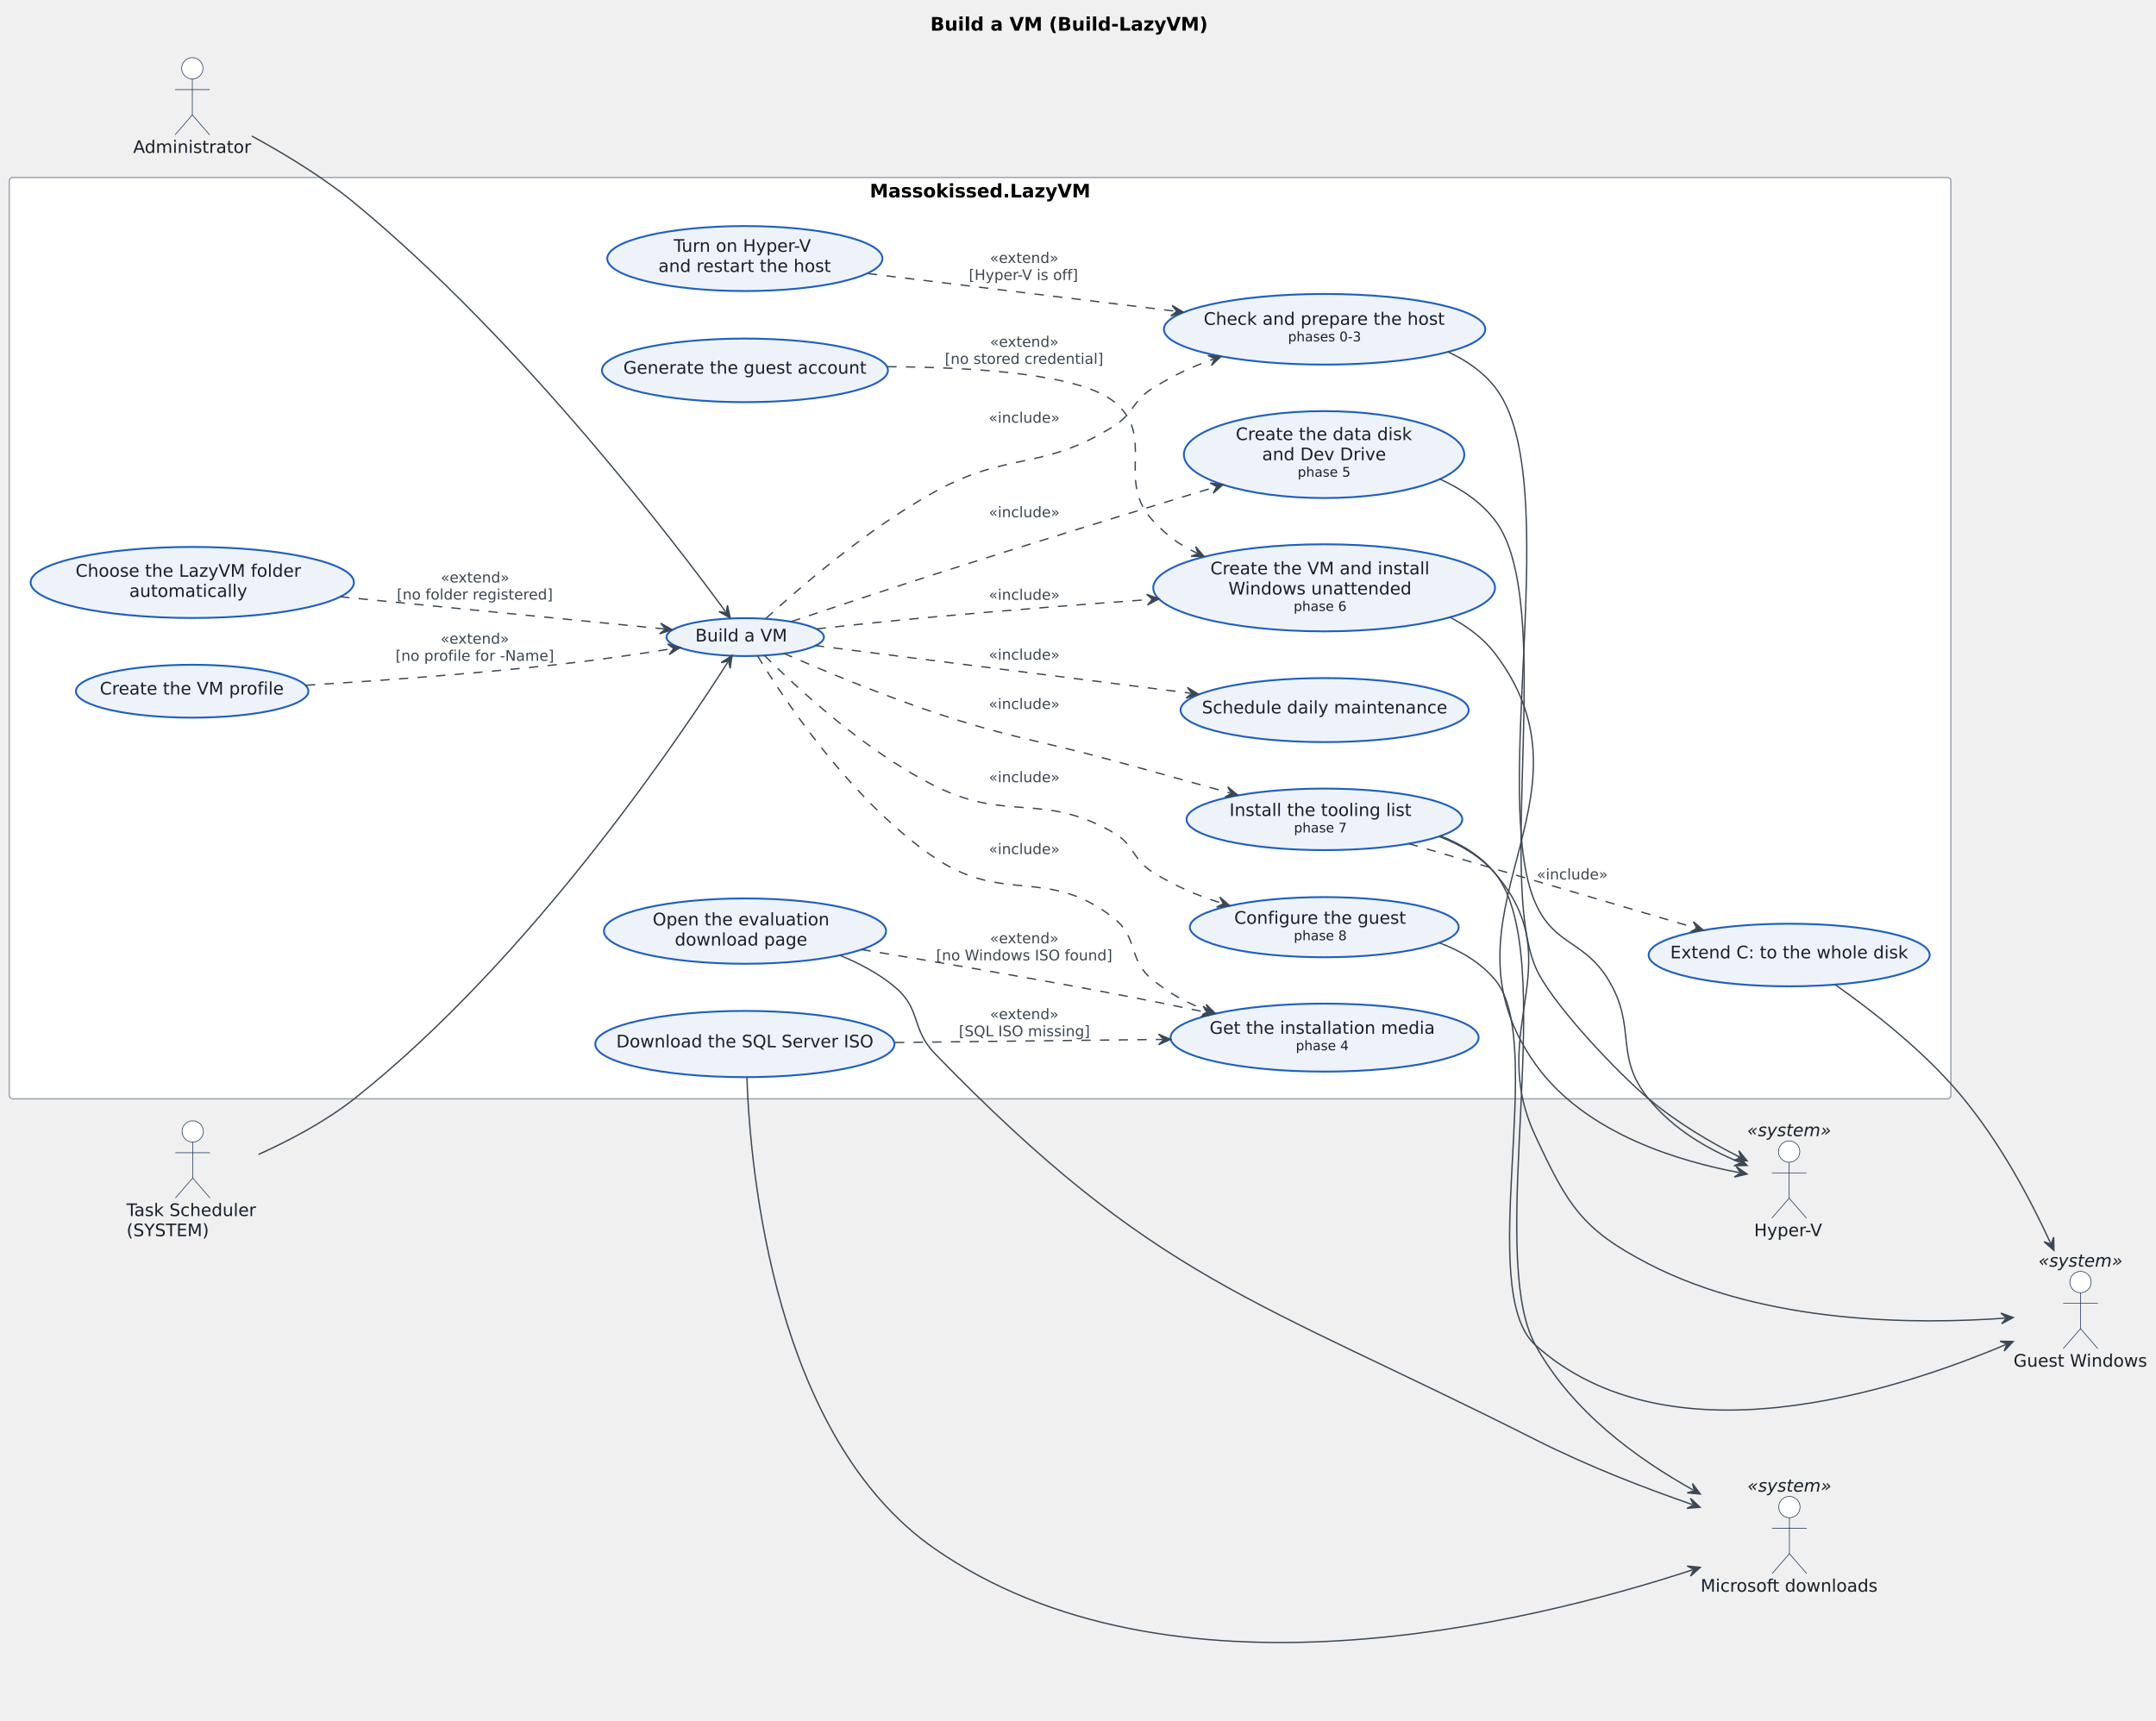
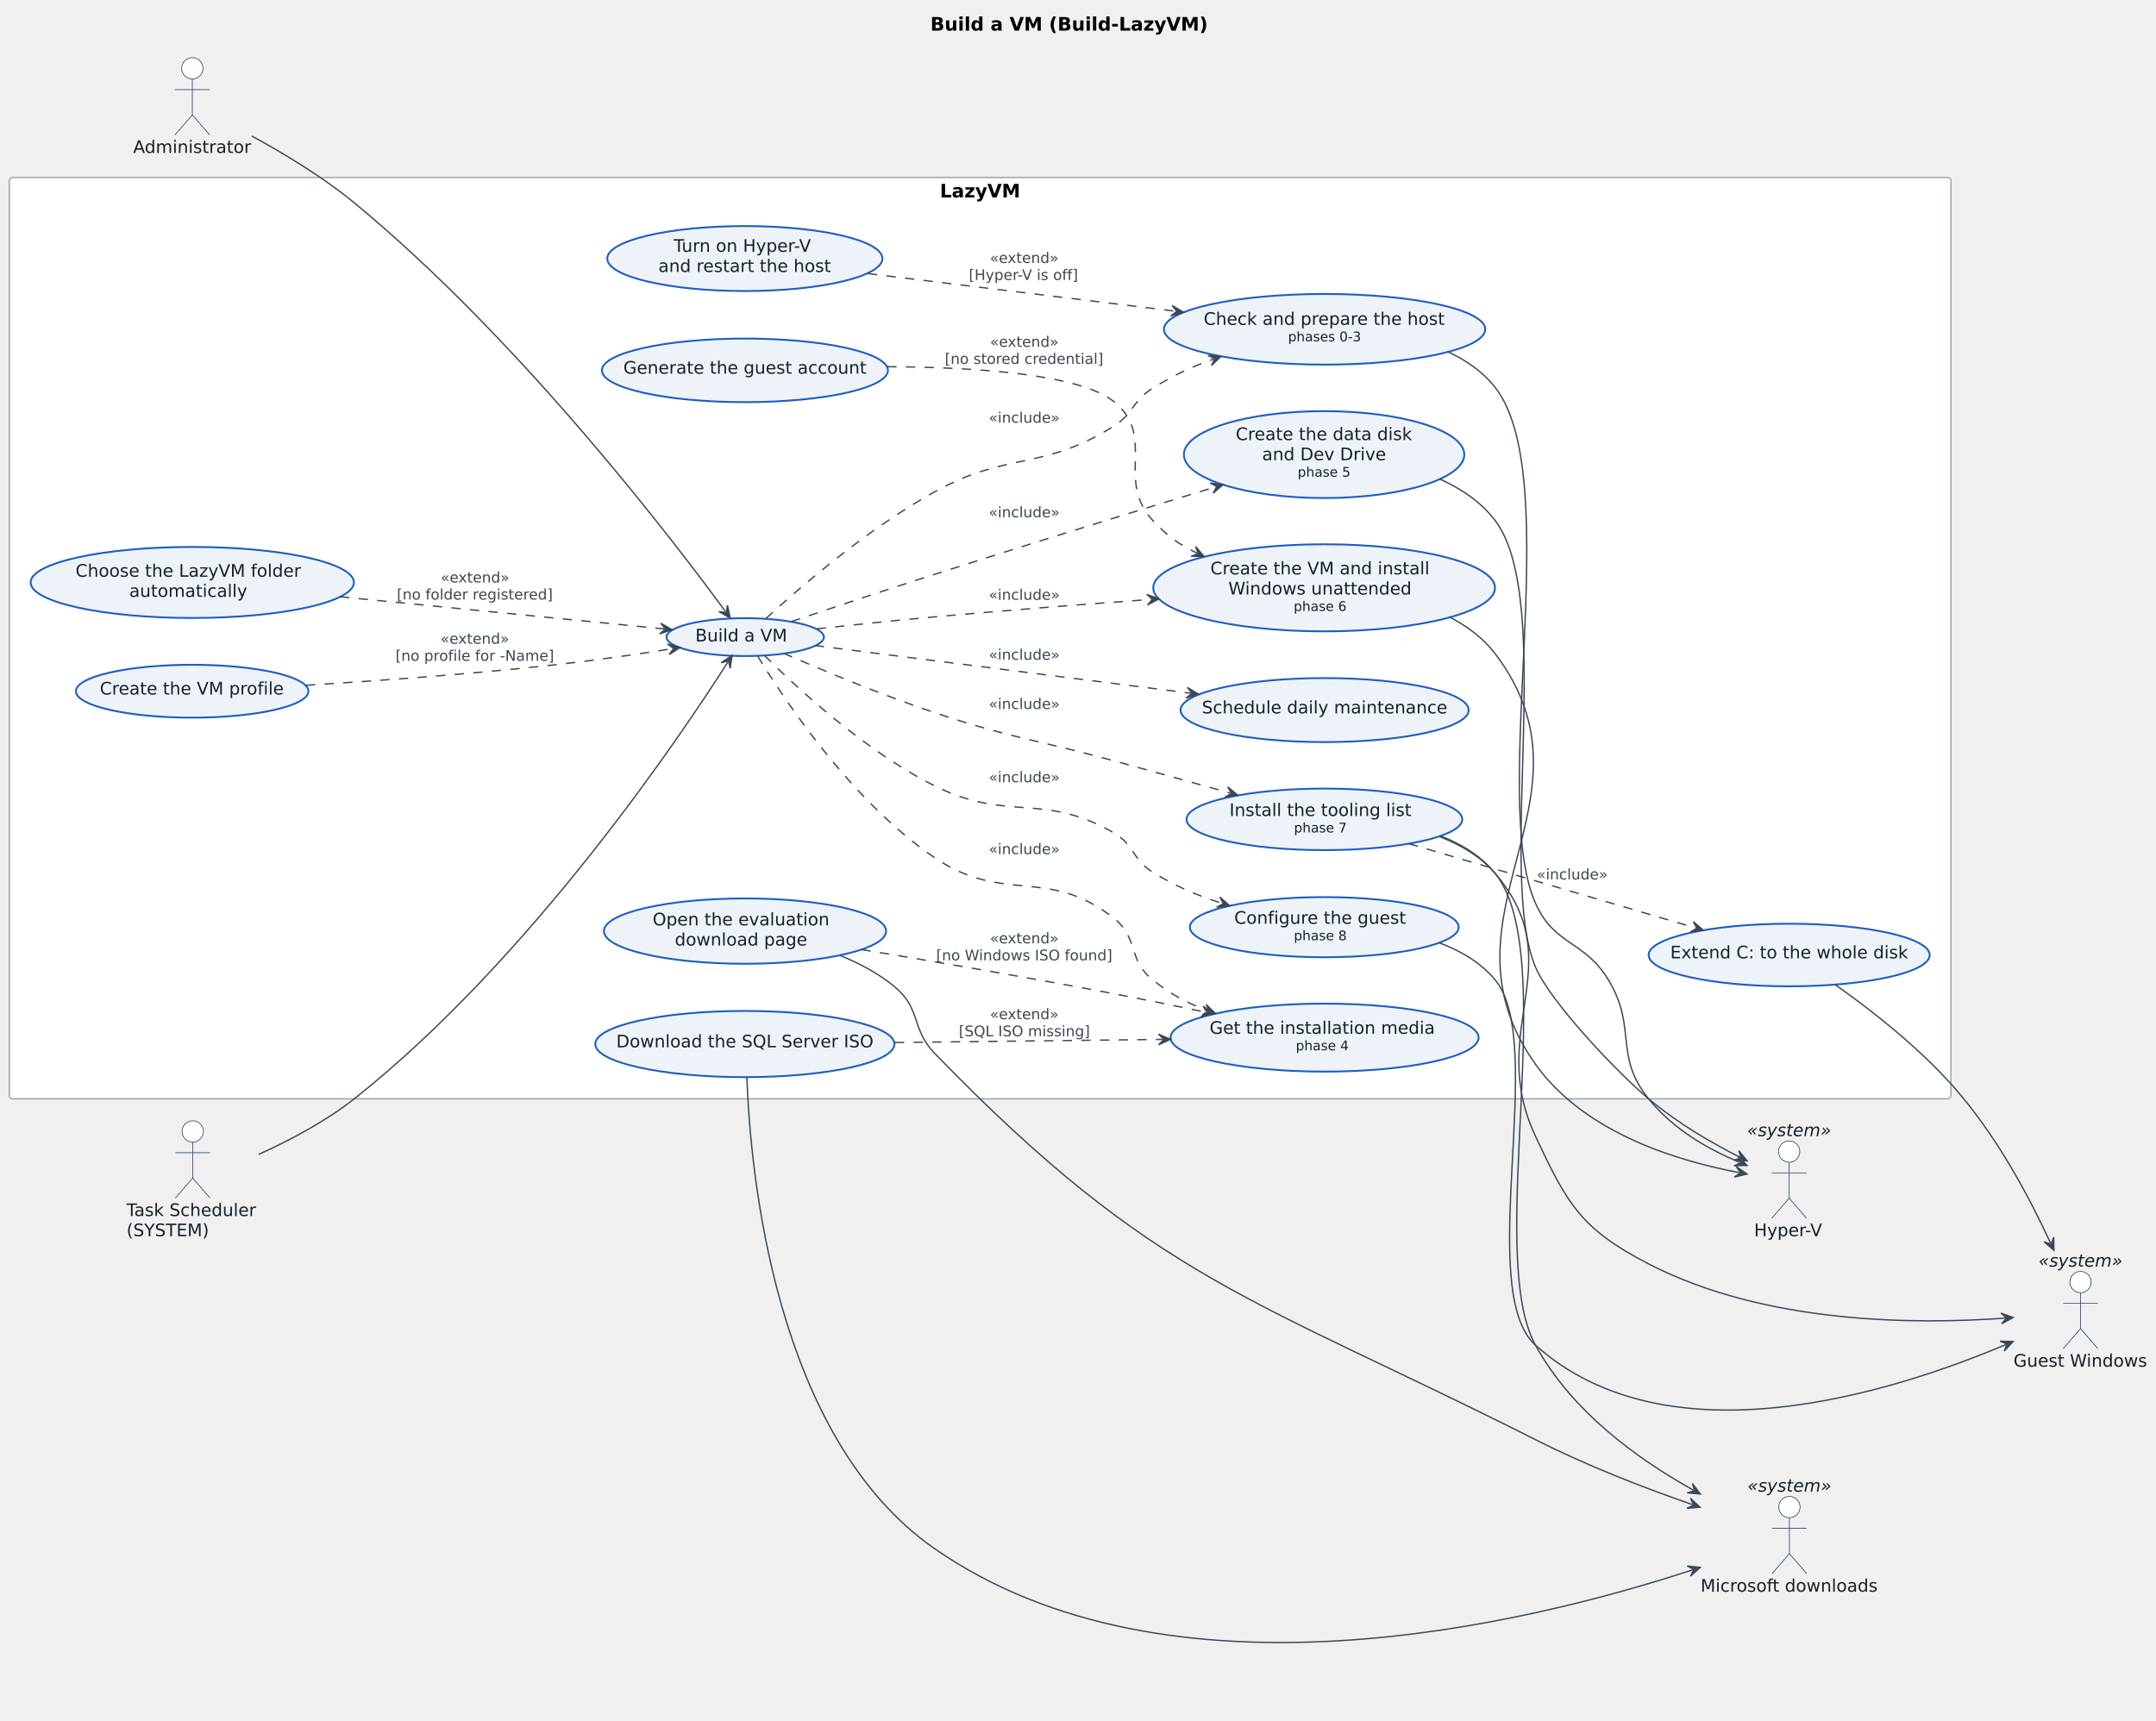
<svg xmlns="http://www.w3.org/2000/svg" contentStyleType="text/css" height="1292px" preserveAspectRatio="none" style="width:1619px;height:1292px;background:#FFFFFF;" version="1.1" viewBox="0 0 1619 1292" width="1619px" zoomAndPan="magnify">
  <defs />
  <g>
    <text fill="#000000" font-family="DejaVu Sans,Verdana,Segoe UI,Arial,sans-serif" font-size="14" font-weight="bold" lengthAdjust="spacing" textLength="208.366" x="698.632" y="22.995">Build a VM (Build-LazyVM)</text>
-     <g id="cluster_Massokissed.LazyVM">
+     <g id="cluster_LazyVM">
      <rect fill="#FFFFFF" height="692" rx="2.5" ry="2.5" style="stroke:#9AA5B1;stroke-width:1.0;" width="1458" x="7" y="133.297" />
-       <text fill="#000000" font-family="DejaVu Sans,Verdana,Segoe UI,Arial,sans-serif" font-size="14" font-weight="bold" lengthAdjust="spacing" textLength="165.683" x="653.159" y="148.292">Massokissed.LazyVM</text>
+       <text fill="#000000" font-family="DejaVu Sans,Verdana,Segoe UI,Arial,sans-serif" font-size="14" font-weight="bold" lengthAdjust="spacing" textLength="60.42" x="705.79" y="148.292">LazyVM</text>
    </g>
    <g id="elem_Build">
      <ellipse cx="559.608" cy="478.518" fill="#EEF3FA" rx="59.108" ry="14.222" style="stroke:#1F5FBF;stroke-width:1.4;" />
      <text fill="#17202A" font-family="DejaVu Sans,Verdana,Segoe UI,Arial,sans-serif" font-size="13" lengthAdjust="spacing" textLength="68.974" x="522.121" y="481.802">Build a VM</text>
    </g>
    <g id="elem_AutoRoot">
      <ellipse cx="144.386" cy="437.474" fill="#EEF3FA" rx="121.386" ry="26.677" style="stroke:#1F5FBF;stroke-width:1.4;" />
      <text fill="#17202A" font-family="DejaVu Sans,Verdana,Segoe UI,Arial,sans-serif" font-size="13" lengthAdjust="spacing" textLength="169.298" x="56.736" y="433.191">Choose the LazyVM folder</text>
      <text fill="#17202A" font-family="DejaVu Sans,Verdana,Segoe UI,Arial,sans-serif" font-size="13" lengthAdjust="spacing" textLength="88.626" x="97.073" y="448.324">automatically</text>
    </g>
    <g id="elem_Profile">
      <ellipse cx="144.301" cy="519.157" fill="#EEF3FA" rx="87.301" ry="19.86" style="stroke:#1F5FBF;stroke-width:1.4;" />
      <text fill="#17202A" font-family="DejaVu Sans,Verdana,Segoe UI,Arial,sans-serif" font-size="13" lengthAdjust="spacing" textLength="138.671" x="74.966" y="521.658">Create the VM profile</text>
    </g>
    <g id="elem_Host">
      <ellipse cx="994.659" cy="247.329" fill="#EEF3FA" rx="120.659" ry="26.532" style="stroke:#1F5FBF;stroke-width:1.4;" />
      <text fill="#17202A" font-family="DejaVu Sans,Verdana,Segoe UI,Arial,sans-serif" font-size="13" lengthAdjust="spacing" textLength="181.53" x="903.894" y="244.009">Check and prepare the host</text>
      <text fill="#17202A" font-family="DejaVu Sans,Verdana,Segoe UI,Arial,sans-serif" font-size="10" lengthAdjust="spacing" textLength="54.898" x="967.21" y="256.357">phases 0-3</text>
    </g>
    <g id="elem_HVOn">
      <ellipse cx="559.319" cy="194.198" fill="#EEF3FA" rx="103.319" ry="24.401" style="stroke:#1F5FBF;stroke-width:1.4;" />
      <text fill="#17202A" font-family="DejaVu Sans,Verdana,Segoe UI,Arial,sans-serif" font-size="13" lengthAdjust="spacing" textLength="106.869" x="505.885" y="189.132">Turn on Hyper-V</text>
      <text fill="#17202A" font-family="DejaVu Sans,Verdana,Segoe UI,Arial,sans-serif" font-size="13" lengthAdjust="spacing" textLength="129.873" x="494.383" y="204.265">and restart the host</text>
    </g>
    <g id="elem_Media">
      <ellipse cx="994.67" cy="779.331" fill="#EEF3FA" rx="115.671" ry="25.534" style="stroke:#1F5FBF;stroke-width:1.4;" />
      <text fill="#17202A" font-family="DejaVu Sans,Verdana,Segoe UI,Arial,sans-serif" font-size="13" lengthAdjust="spacing" textLength="169.171" x="908.325" y="776.487">Get the installation media</text>
      <text fill="#17202A" font-family="DejaVu Sans,Verdana,Segoe UI,Arial,sans-serif" font-size="10" lengthAdjust="spacing" textLength="39.717" x="973.053" y="788.836">phase 4</text>
    </g>
    <g id="elem_EvalPage">
      <ellipse cx="559.453" cy="699.331" fill="#EEF3FA" rx="105.953" ry="24.534" style="stroke:#1F5FBF;stroke-width:1.4;" />
      <text fill="#17202A" font-family="DejaVu Sans,Verdana,Segoe UI,Arial,sans-serif" font-size="13" lengthAdjust="spacing" textLength="132.698" x="490.104" y="695.048">Open the evaluation</text>
      <text fill="#17202A" font-family="DejaVu Sans,Verdana,Segoe UI,Arial,sans-serif" font-size="13" lengthAdjust="spacing" textLength="99.461" x="506.722" y="710.181">download page</text>
    </g>
    <g id="elem_SqlIso">
      <ellipse cx="559.334" cy="784.164" fill="#EEF3FA" rx="112.334" ry="24.867" style="stroke:#1F5FBF;stroke-width:1.4;" />
      <text fill="#17202A" font-family="DejaVu Sans,Verdana,Segoe UI,Arial,sans-serif" font-size="13" lengthAdjust="spacing" textLength="193.159" x="462.754" y="786.664">Download the SQL Server ISO</text>
    </g>
    <g id="elem_Disks">
      <ellipse cx="994.29" cy="341.429" fill="#EEF3FA" rx="105.29" ry="32.632" style="stroke:#1F5FBF;stroke-width:1.4;" />
      <text fill="#17202A" font-family="DejaVu Sans,Verdana,Segoe UI,Arial,sans-serif" font-size="13" lengthAdjust="spacing" textLength="132.66" x="927.96" y="330.543">Create the data disk</text>
      <text fill="#17202A" font-family="DejaVu Sans,Verdana,Segoe UI,Arial,sans-serif" font-size="13" lengthAdjust="spacing" textLength="93.082" x="947.749" y="345.676">and Dev Drive</text>
      <text fill="#17202A" font-family="DejaVu Sans,Verdana,Segoe UI,Arial,sans-serif" font-size="10" lengthAdjust="spacing" textLength="39.717" x="974.431" y="358.024">phase 5</text>
    </g>
    <g id="elem_CreateVM">
      <ellipse cx="994.327" cy="441.499" fill="#EEF3FA" rx="128.327" ry="32.702" style="stroke:#1F5FBF;stroke-width:1.4;" />
      <text fill="#17202A" font-family="DejaVu Sans,Verdana,Segoe UI,Arial,sans-serif" font-size="13" lengthAdjust="spacing" textLength="164.823" x="908.915" y="431.396">Create the VM and install</text>
      <text fill="#17202A" font-family="DejaVu Sans,Verdana,Segoe UI,Arial,sans-serif" font-size="13" lengthAdjust="spacing" textLength="137.827" x="922.414" y="446.528">Windows unattended</text>
      <text fill="#17202A" font-family="DejaVu Sans,Verdana,Segoe UI,Arial,sans-serif" font-size="10" lengthAdjust="spacing" textLength="39.717" x="971.468" y="458.876">phase 6</text>
    </g>
    <g id="elem_GenCred">
      <ellipse cx="559.395" cy="278.176" fill="#EEF3FA" rx="107.395" ry="23.879" style="stroke:#1F5FBF;stroke-width:1.4;" />
      <text fill="#17202A" font-family="DejaVu Sans,Verdana,Segoe UI,Arial,sans-serif" font-size="13" lengthAdjust="spacing" textLength="182.597" x="468.096" y="280.676">Generate the guest account</text>
    </g>
    <g id="elem_Tooling">
      <ellipse cx="994.542" cy="615.405" fill="#EEF3FA" rx="103.542" ry="23.108" style="stroke:#1F5FBF;stroke-width:1.4;" />
      <text fill="#17202A" font-family="DejaVu Sans,Verdana,Segoe UI,Arial,sans-serif" font-size="13" lengthAdjust="spacing" textLength="136.678" x="923.203" y="612.868">Install the tooling list</text>
      <text fill="#17202A" font-family="DejaVu Sans,Verdana,Segoe UI,Arial,sans-serif" font-size="10" lengthAdjust="spacing" textLength="39.717" x="971.684" y="625.217">phase 7</text>
    </g>
    <g id="elem_ExpandC">
      <ellipse cx="1343.534" cy="717.304" fill="#EEF3FA" rx="105.534" ry="23.507" style="stroke:#1F5FBF;stroke-width:1.4;" />
      <text fill="#17202A" font-family="DejaVu Sans,Verdana,Segoe UI,Arial,sans-serif" font-size="13" lengthAdjust="spacing" textLength="178.598" x="1254.235" y="719.804">Extend C: to the whole disk</text>
    </g>
    <g id="elem_Configure">
      <ellipse cx="994.442" cy="696.385" fill="#EEF3FA" rx="100.942" ry="22.588" style="stroke:#1F5FBF;stroke-width:1.4;" />
      <text fill="#17202A" font-family="DejaVu Sans,Verdana,Segoe UI,Arial,sans-serif" font-size="13" lengthAdjust="spacing" textLength="129.251" x="926.817" y="693.848">Configure the guest</text>
      <text fill="#17202A" font-family="DejaVu Sans,Verdana,Segoe UI,Arial,sans-serif" font-size="10" lengthAdjust="spacing" textLength="39.717" x="971.584" y="706.197">phase 8</text>
    </g>
    <g id="elem_Sched_UC">
      <ellipse cx="994.691" cy="533.335" fill="#EEF3FA" rx="108.191" ry="24.038" style="stroke:#1F5FBF;stroke-width:1.4;" />
      <text fill="#17202A" font-family="DejaVu Sans,Verdana,Segoe UI,Arial,sans-serif" font-size="13" lengthAdjust="spacing" textLength="184.304" x="902.539" y="535.836">Schedule daily maintenance</text>
    </g>
    <g id="elem_Admin">
      <ellipse cx="144.424" cy="51.297" fill="#FFFFFF" rx="8" ry="8" style="stroke:#1F3A5F;stroke-width:0.5;" />
      <path d="M144.424,59.297 L144.424,86.297 M131.424,67.297 L157.424,67.297 M144.424,86.297 L131.424,101.297 M144.424,86.297 L157.424,101.297 " fill="none" style="stroke:#1F3A5F;stroke-width:0.5;" />
      <text fill="#17202A" font-family="DejaVu Sans,Verdana,Segoe UI,Arial,sans-serif" font-size="13" lengthAdjust="spacing" textLength="88.848" x="100" y="114.864">Administrator</text>
    </g>
    <g id="elem_Sched">
      <ellipse cx="144.712" cy="849.797" fill="#FFFFFF" rx="8" ry="8" style="stroke:#1F3A5F;stroke-width:0.5;" />
      <path d="M144.712,857.797 L144.712,884.797 M131.712,865.797 L157.712,865.797 M144.712,884.797 L131.712,899.797 M144.712,884.797 L157.712,899.797 " fill="none" style="stroke:#1F3A5F;stroke-width:0.5;" />
      <text fill="#17202A" font-family="DejaVu Sans,Verdana,Segoe UI,Arial,sans-serif" font-size="13" lengthAdjust="spacing" textLength="99.423" x="95" y="913.364">Task Scheduler</text>
      <text fill="#17202A" font-family="DejaVu Sans,Verdana,Segoe UI,Arial,sans-serif" font-size="13" lengthAdjust="spacing" textLength="61.959" x="95" y="928.497">(SYSTEM)</text>
    </g>
    <g id="elem_HV">
      <ellipse cx="1343.523" cy="864.93" fill="#FFFFFF" rx="8" ry="8" style="stroke:#1F3A5F;stroke-width:0.5;" />
      <path d="M1343.523,872.93 L1343.523,899.93 M1330.523,880.93 L1356.523,880.93 M1343.523,899.93 L1330.523,914.93 M1343.523,899.93 L1356.523,914.93 " fill="none" style="stroke:#1F3A5F;stroke-width:0.5;" />
      <text fill="#17202A" font-family="DejaVu Sans,Verdana,Segoe UI,Arial,sans-serif" font-size="13" lengthAdjust="spacing" textLength="52.648" x="1317.199" y="928.497">Hyper-V</text>
      <text fill="#17202A" font-family="DejaVu Sans,Verdana,Segoe UI,Arial,sans-serif" font-size="13" font-style="italic" lengthAdjust="spacing" textLength="63.045" x="1312" y="853.364">«system»</text>
    </g>
    <g id="elem_Guest">
      <ellipse cx="1562.315" cy="962.93" fill="#FFFFFF" rx="8" ry="8" style="stroke:#1F3A5F;stroke-width:0.5;" />
      <path d="M1562.315,970.93 L1562.315,997.93 M1549.315,978.93 L1575.315,978.93 M1562.315,997.93 L1549.315,1012.93 M1562.315,997.93 L1575.315,1012.93 " fill="none" style="stroke:#1F3A5F;stroke-width:0.5;" />
      <text fill="#17202A" font-family="DejaVu Sans,Verdana,Segoe UI,Arial,sans-serif" font-size="13" lengthAdjust="spacing" textLength="100.629" x="1512" y="1026.497">Guest Windows</text>
      <text fill="#17202A" font-family="DejaVu Sans,Verdana,Segoe UI,Arial,sans-serif" font-size="13" font-style="italic" lengthAdjust="spacing" textLength="63.045" x="1530.792" y="951.364">«system»</text>
    </g>
    <g id="elem_MS">
      <ellipse cx="1343.72" cy="1131.93" fill="#FFFFFF" rx="8" ry="8" style="stroke:#1F3A5F;stroke-width:0.5;" />
      <path d="M1343.72,1139.93 L1343.72,1166.93 M1330.72,1147.93 L1356.72,1147.93 M1343.72,1166.93 L1330.72,1181.93 M1343.72,1166.93 L1356.72,1181.93 " fill="none" style="stroke:#1F3A5F;stroke-width:0.5;" />
      <text fill="#17202A" font-family="DejaVu Sans,Verdana,Segoe UI,Arial,sans-serif" font-size="13" lengthAdjust="spacing" textLength="133.44" x="1277" y="1195.497">Microsoft downloads</text>
      <text fill="#17202A" font-family="DejaVu Sans,Verdana,Segoe UI,Arial,sans-serif" font-size="13" font-style="italic" lengthAdjust="spacing" textLength="63.045" x="1312.198" y="1120.364">«system»</text>
    </g>
    <g id="link_Admin_Build">
      <path d="M189.11,102.187 C212.97,115.167 242.39,132.847 266,152.297 C392.48,256.477 509.749,411.423 544.809,459.373 " fill="none" id="Admin-to-Build" style="stroke:#3B4754;stroke-width:1.0;" />
      <polygon fill="#3B4754" points="548.35,464.217,546.267,454.591,545.399,460.181,539.809,459.313,548.35,464.217" style="stroke:#3B4754;stroke-width:1.0;" />
    </g>
    <g id="link_Sched_Build">
      <path d="M194.18,867.067 C217.24,856.647 244.4,842.397 266,825.297 C400.37,718.947 514.326,547.887 546.536,497.327 " fill="none" id="Sched-to-Build" style="stroke:#3B4754;stroke-width:1.0;" />
      <polygon fill="#3B4754" points="549.76,492.267,541.551,497.708,547.073,496.484,548.298,502.007,549.76,492.267" style="stroke:#3B4754;stroke-width:1.0;" />
    </g>
    <g id="link_Build_Host">
      <path d="M575.12,464.547 C599.67,442.057 651.48,397.127 702,369.297 C757.54,338.697 782.26,353.957 836,320.297 C851.72,310.457 850.19,300.997 866,291.297 C881.57,281.747 893.844,275.956 911.234,269.706 " fill="none" id="Build-to-Host" style="stroke:#3B4754;stroke-width:1.0;stroke-dasharray:7.0,7.0;" />
      <polygon fill="#3B4754" points="916.88,267.677,907.058,266.957,912.175,269.368,909.763,274.485,916.88,267.677" style="stroke:#3B4754;stroke-width:1.0;" />
      <text fill="#3B4754" font-family="DejaVu Sans,Verdana,Segoe UI,Arial,sans-serif" font-size="11" lengthAdjust="spacing" textLength="53.313" x="742.5" y="317.507">«include»</text>
    </g>
    <g id="link_Build_Media">
      <path d="M568.84,492.557 C588.18,524.417 639.25,601.877 702,644.297 C754.05,679.477 786.5,650.607 836,689.297 C855.53,704.557 846.48,721.027 866,736.297 C879.71,747.017 890.604,753.063 907.154,759.193 " fill="none" id="Build-to-Media" style="stroke:#3B4754;stroke-width:1.0;stroke-dasharray:7.0,7.0;" />
      <polygon fill="#3B4754" points="912.78,761.277,905.73,754.4,908.091,759.54,902.951,761.902,912.78,761.277" style="stroke:#3B4754;stroke-width:1.0;" />
      <text fill="#3B4754" font-family="DejaVu Sans,Verdana,Segoe UI,Arial,sans-serif" font-size="11" lengthAdjust="spacing" textLength="53.313" x="742.5" y="641.507">«include»</text>
    </g>
    <g id="link_Build_Disks">
      <path d="M594.17,466.887 C622.8,457.247 665.02,443.147 702,431.297 C775.39,407.777 853.78,383.675 912.73,365.725 " fill="none" id="Build-to-Disks" style="stroke:#3B4754;stroke-width:1.0;stroke-dasharray:7.0,7.0;" />
      <polygon fill="#3B4754" points="918.47,363.977,908.695,362.772,913.687,365.433,911.025,370.425,918.47,363.977" style="stroke:#3B4754;stroke-width:1.0;" />
      <text fill="#3B4754" font-family="DejaVu Sans,Verdana,Segoe UI,Arial,sans-serif" font-size="11" lengthAdjust="spacing" textLength="53.313" x="742.5" y="388.507">«include»</text>
    </g>
    <g id="link_Build_CreateVM">
      <path d="M613.21,472.327 C639.81,469.407 672.6,465.967 702,463.297 C757.22,458.287 812.416,453.983 864.406,450.193 " fill="none" id="Build-to-CreateVM" style="stroke:#3B4754;stroke-width:1.0;stroke-dasharray:7.0,7.0;" />
      <polygon fill="#3B4754" points="870.39,449.757,861.123,446.422,865.403,450.12,861.705,454.401,870.39,449.757" style="stroke:#3B4754;stroke-width:1.0;" />
      <text fill="#3B4754" font-family="DejaVu Sans,Verdana,Segoe UI,Arial,sans-serif" font-size="11" lengthAdjust="spacing" textLength="53.313" x="742.5" y="450.507">«include»</text>
    </g>
    <g id="link_Build_Tooling">
      <path d="M588.32,490.657 C616.59,502.947 661.81,521.857 702,535.297 C760.48,554.847 776.52,554.997 836,571.297 C866.8,579.737 895.173,587.637 923.773,595.657 " fill="none" id="Build-to-Tooling" style="stroke:#3B4754;stroke-width:1.0;stroke-dasharray:7.0,7.0;" />
      <polygon fill="#3B4754" points="929.55,597.277,921.964,590.995,924.736,595.927,919.804,598.698,929.55,597.277" style="stroke:#3B4754;stroke-width:1.0;" />
      <text fill="#3B4754" font-family="DejaVu Sans,Verdana,Segoe UI,Arial,sans-serif" font-size="11" lengthAdjust="spacing" textLength="53.313" x="742.5" y="532.507">«include»</text>
    </g>
    <g id="link_Build_Configure">
      <path d="M573.99,492.237 C597.68,515.927 649.29,564.017 702,590.297 C757.09,617.757 782.6,594.687 836,625.297 C852.36,634.667 849.91,645.467 866,655.297 C883.46,665.957 898.269,672.327 917.679,678.467 " fill="none" id="Build-to-Configure" style="stroke:#3B4754;stroke-width:1.0;stroke-dasharray:7.0,7.0;" />
      <polygon fill="#3B4754" points="923.4,680.277,916.025,673.749,918.633,678.769,913.613,681.376,923.4,680.277" style="stroke:#3B4754;stroke-width:1.0;" />
      <text fill="#3B4754" font-family="DejaVu Sans,Verdana,Segoe UI,Arial,sans-serif" font-size="11" lengthAdjust="spacing" textLength="53.313" x="742.5" y="587.507">«include»</text>
    </g>
    <g id="link_Build_Sched_UC">
      <path d="M611.87,484.817 C682.77,493.827 805.898,509.461 894.128,520.671 " fill="none" id="Build-to-Sched_UC" style="stroke:#3B4754;stroke-width:1.0;stroke-dasharray:7.0,7.0;" />
      <polygon fill="#3B4754" points="900.08,521.427,891.656,516.324,895.12,520.797,890.648,524.261,900.08,521.427" style="stroke:#3B4754;stroke-width:1.0;" />
      <text fill="#3B4754" font-family="DejaVu Sans,Verdana,Segoe UI,Arial,sans-serif" font-size="11" lengthAdjust="spacing" textLength="53.313" x="742.5" y="495.507">«include»</text>
    </g>
    <g id="link_Tooling_ExpandC">
      <path d="M1057.94,633.647 C1120.47,652.027 1210.464,678.485 1273.343,696.965 " fill="none" id="Tooling-to-ExpandC" style="stroke:#3B4754;stroke-width:1.0;stroke-dasharray:7.0,7.0;" />
      <polygon fill="#3B4754" points="1279.1,698.657,1271.593,692.282,1274.303,697.247,1269.337,699.957,1279.1,698.657" style="stroke:#3B4754;stroke-width:1.0;" />
      <text fill="#3B4754" font-family="DejaVu Sans,Verdana,Segoe UI,Arial,sans-serif" font-size="11" lengthAdjust="spacing" textLength="53.313" x="1154" y="660.507">«include»</text>
    </g>
    <g id="link_AutoRoot_Build">
      <path d="M255.36,448.197 C335.89,456.197 435.769,466.114 498.719,472.364 " fill="none" id="AutoRoot-to-Build" style="stroke:#3B4754;stroke-width:1.0;stroke-dasharray:7.0,7.0;" />
      <polygon fill="#3B4754" points="504.69,472.957,496.129,468.087,499.714,472.463,495.339,476.048,504.69,472.957" style="stroke:#3B4754;stroke-width:1.0;" />
      <text fill="#3B4754" font-family="DejaVu Sans,Verdana,Segoe UI,Arial,sans-serif" font-size="11" lengthAdjust="spacing" textLength="51.772" x="330.925" y="437.507">«extend»</text>
      <text fill="#3B4754" font-family="DejaVu Sans,Verdana,Segoe UI,Arial,sans-serif" font-size="11" lengthAdjust="spacing" textLength="117.622" x="298" y="450.312">[no folder registered]</text>
    </g>
    <g id="link_Profile_Build">
      <path d="M229.73,514.697 C283.42,511.367 354.41,506.237 417,499.297 C448.35,495.817 477.495,491.57 504.875,487.21 " fill="none" id="Profile-to-Build" style="stroke:#3B4754;stroke-width:1.0;stroke-dasharray:7.0,7.0;" />
      <polygon fill="#3B4754" points="510.8,486.267,501.283,483.732,505.862,487.053,502.541,491.632,510.8,486.267" style="stroke:#3B4754;stroke-width:1.0;" />
      <text fill="#3B4754" font-family="DejaVu Sans,Verdana,Segoe UI,Arial,sans-serif" font-size="11" lengthAdjust="spacing" textLength="51.772" x="330.768" y="483.507">«extend»</text>
      <text fill="#3B4754" font-family="DejaVu Sans,Verdana,Segoe UI,Arial,sans-serif" font-size="11" lengthAdjust="spacing" textLength="119.308" x="297" y="496.312">[no profile for -Name]</text>
    </g>
    <g id="link_HVOn_Host">
      <path d="M651.8,205.467 C721.02,213.947 810.314,224.868 882.664,233.728 " fill="none" id="HVOn-to-Host" style="stroke:#3B4754;stroke-width:1.0;stroke-dasharray:7.0,7.0;" />
      <polygon fill="#3B4754" points="888.62,234.457,880.173,229.393,883.657,233.849,879.201,237.333,888.62,234.457" style="stroke:#3B4754;stroke-width:1.0;" />
      <text fill="#3B4754" font-family="DejaVu Sans,Verdana,Segoe UI,Arial,sans-serif" font-size="11" lengthAdjust="spacing" textLength="51.772" x="743.307" y="197.507">«extend»</text>
      <text fill="#3B4754" font-family="DejaVu Sans,Verdana,Segoe UI,Arial,sans-serif" font-size="11" lengthAdjust="spacing" textLength="83.386" x="727.5" y="210.312">[Hyper-V is off]</text>
    </g>
    <g id="link_EvalPage_Media">
      <path d="M646.89,713.177 C701.26,722.127 772.84,734.297 836,746.297 C860.56,750.967 881.328,755.163 905.588,760.263 " fill="none" id="EvalPage-to-Media" style="stroke:#3B4754;stroke-width:1.0;stroke-dasharray:7.0,7.0;" />
      <polygon fill="#3B4754" points="911.46,761.497,903.475,755.731,906.567,760.468,901.83,763.56,911.46,761.497" style="stroke:#3B4754;stroke-width:1.0;" />
      <text fill="#3B4754" font-family="DejaVu Sans,Verdana,Segoe UI,Arial,sans-serif" font-size="11" lengthAdjust="spacing" textLength="51.772" x="743.38" y="708.507">«extend»</text>
      <text fill="#3B4754" font-family="DejaVu Sans,Verdana,Segoe UI,Arial,sans-serif" font-size="11" lengthAdjust="spacing" textLength="132.532" x="703" y="721.312">[no Windows ISO found]</text>
    </g>
    <g id="link_SqlIso_Media">
      <path d="M672.01,783.007 C735.53,782.277 808.96,781.426 872.98,780.686 " fill="none" id="SqlIso-to-Media" style="stroke:#3B4754;stroke-width:1.0;stroke-dasharray:7.0,7.0;" />
      <polygon fill="#3B4754" points="878.98,780.617,869.934,776.721,873.98,780.675,870.027,784.721,878.98,780.617" style="stroke:#3B4754;stroke-width:1.0;" />
      <text fill="#3B4754" font-family="DejaVu Sans,Verdana,Segoe UI,Arial,sans-serif" font-size="11" lengthAdjust="spacing" textLength="51.772" x="743.351" y="765.507">«extend»</text>
      <text fill="#3B4754" font-family="DejaVu Sans,Verdana,Segoe UI,Arial,sans-serif" font-size="11" lengthAdjust="spacing" textLength="98.474" x="720" y="778.312">[SQL ISO missing]</text>
    </g>
    <g id="link_GenCred_CreateVM">
      <path d="M666.27,275.407 C732.5,275.777 810.06,280.907 836,301.297 C869.15,327.347 836.97,360.717 866,391.297 C876.64,402.507 884.692,408.648 898.842,415.448 " fill="none" id="GenCred-to-CreateVM" style="stroke:#3B4754;stroke-width:1.0;stroke-dasharray:7.0,7.0;" />
      <polygon fill="#3B4754" points="904.25,418.047,897.871,410.543,899.743,415.881,894.405,417.754,904.25,418.047" style="stroke:#3B4754;stroke-width:1.0;" />
      <text fill="#3B4754" font-family="DejaVu Sans,Verdana,Segoe UI,Arial,sans-serif" font-size="11" lengthAdjust="spacing" textLength="51.772" x="743.389" y="260.507">«extend»</text>
      <text fill="#3B4754" font-family="DejaVu Sans,Verdana,Segoe UI,Arial,sans-serif" font-size="11" lengthAdjust="spacing" textLength="119.55" x="709.5" y="273.312">[no stored credential]</text>
    </g>
    <g id="link_Host_HV">
      <path d="M1087.29,264.257 C1101.09,270.627 1113.76,279.347 1123,291.297 C1175.75,359.547 1117.98,599.467 1153,678.297 C1167.42,710.757 1189.67,705.857 1208,736.297 C1229.53,772.057 1211.63,792.937 1238,825.297 C1257.38,849.067 1283.109,863.242 1306.399,873.032 " fill="none" id="Host-to-HV" style="stroke:#3B4754;stroke-width:1.0;" />
      <polygon fill="#3B4754" points="1311.93,875.357,1305.183,868.182,1307.321,873.419,1302.083,875.557,1311.93,875.357" style="stroke:#3B4754;stroke-width:1.0;" />
    </g>
    <g id="link_CreateVM_HV">
      <path d="M1088.56,463.487 C1101.86,470.387 1114.04,479.437 1123,491.297 C1205.92,601.027 1073.23,687.257 1153,799.297 C1190.69,852.227 1262.793,872.602 1306.043,880.702 " fill="none" id="CreateVM-to-HV" style="stroke:#3B4754;stroke-width:1.0;" />
      <polygon fill="#3B4754" points="1311.94,881.807,1303.83,876.218,1307.025,880.886,1302.358,884.082,1311.94,881.807" style="stroke:#3B4754;stroke-width:1.0;" />
    </g>
    <g id="link_Disks_HV">
      <path d="M1081.2,359.827 C1097.34,367.097 1112.45,377.217 1123,391.297 C1167.83,451.107 1123.94,657.437 1153,726.297 C1164.28,753.007 1215.73,806.727 1238,825.297 C1260.75,844.257 1284.789,858.122 1306.609,869.192 " fill="none" id="Disks-to-HV" style="stroke:#3B4754;stroke-width:1.0;" />
      <polygon fill="#3B4754" points="1311.96,871.907,1305.744,864.268,1307.501,869.645,1302.124,871.402,1311.96,871.907" style="stroke:#3B4754;stroke-width:1.0;" />
    </g>
    <g id="link_Tooling_Guest">
      <path d="M1080.61,628.257 C1096.69,634.367 1111.92,643.287 1123,656.297 C1180.42,723.727 1115.44,773.087 1153,853.297 C1177.17,904.907 1187.37,923.137 1238,949.297 C1326.08,994.807 1439.446,994.798 1505.795,990.018 " fill="none" id="Tooling-to-Guest" style="stroke:#3B4754;stroke-width:1.0;" />
      <polygon fill="#3B4754" points="1511.78,989.587,1502.516,986.244,1506.793,989.946,1503.091,994.223,1511.78,989.587" style="stroke:#3B4754;stroke-width:1.0;" />
    </g>
    <g id="link_ExpandC_Guest">
      <path d="M1378.11,739.587 C1405.97,759.237 1445.33,789.887 1473,823.297 C1502.3,858.667 1524.122,899.741 1539.812,933.671 " fill="none" id="ExpandC-to-Guest" style="stroke:#3B4754;stroke-width:1.0;" />
      <polygon fill="#3B4754" points="1542.33,939.117,1542.183,929.269,1540.231,934.579,1534.922,932.627,1542.33,939.117" style="stroke:#3B4754;stroke-width:1.0;" />
    </g>
    <g id="link_Configure_Guest">
      <path d="M1080.67,708.087 C1096.85,714.097 1112.1,723.037 1123,736.297 C1161.89,783.617 1107.39,969.407 1153,1010.297 C1252.61,1099.597 1421.092,1045.831 1506.213,1009.891 " fill="none" id="Configure-to-Guest" style="stroke:#3B4754;stroke-width:1.0;" />
      <polygon fill="#3B4754" points="1511.74,1007.557,1501.893,1007.373,1507.134,1009.502,1505.005,1014.743,1511.74,1007.557" style="stroke:#3B4754;stroke-width:1.0;" />
    </g>
    <g id="link_SqlIso_MS">
      <path d="M560.86,809.467 C563.41,879.947 581.41,1079.597 702,1163.297 C878.1,1285.517 1146.418,1219.894 1271.068,1179.074 " fill="none" id="SqlIso-to-MS" style="stroke:#3B4754;stroke-width:1.0;" />
      <polygon fill="#3B4754" points="1276.77,1177.207,1266.972,1176.206,1272.018,1178.763,1269.462,1183.809,1276.77,1177.207" style="stroke:#3B4754;stroke-width:1.0;" />
    </g>
    <g id="link_EvalPage_MS">
      <path d="M630.74,717.567 C645.39,723.537 660.01,731.287 672,741.297 C691.9,757.897 683.96,772.687 702,791.297 C867.87,962.397 940.24,973.947 1153,1081.297 C1192.75,1101.347 1233.812,1117.199 1270.932,1130.089 " fill="none" id="EvalPage-to-MS" style="stroke:#3B4754;stroke-width:1.0;" />
      <polygon fill="#3B4754" points="1276.6,1132.057,1269.41,1125.326,1271.877,1130.417,1266.786,1132.883,1276.6,1132.057" style="stroke:#3B4754;stroke-width:1.0;" />
    </g>
    <g id="link_Tooling_MS">
      <path d="M1081.61,627.837 C1097.52,633.967 1112.43,643.017 1123,656.297 C1172.16,718.077 1114.84,941.177 1153,1010.297 C1180.59,1060.267 1228.557,1095.092 1271.587,1119.222 " fill="none" id="Tooling-to-MS" style="stroke:#3B4754;stroke-width:1.0;" />
      <polygon fill="#3B4754" points="1276.82,1122.157,1270.927,1114.266,1272.459,1119.711,1267.014,1121.244,1276.82,1122.157" style="stroke:#3B4754;stroke-width:1.0;" />
    </g>
  </g>
</svg>
